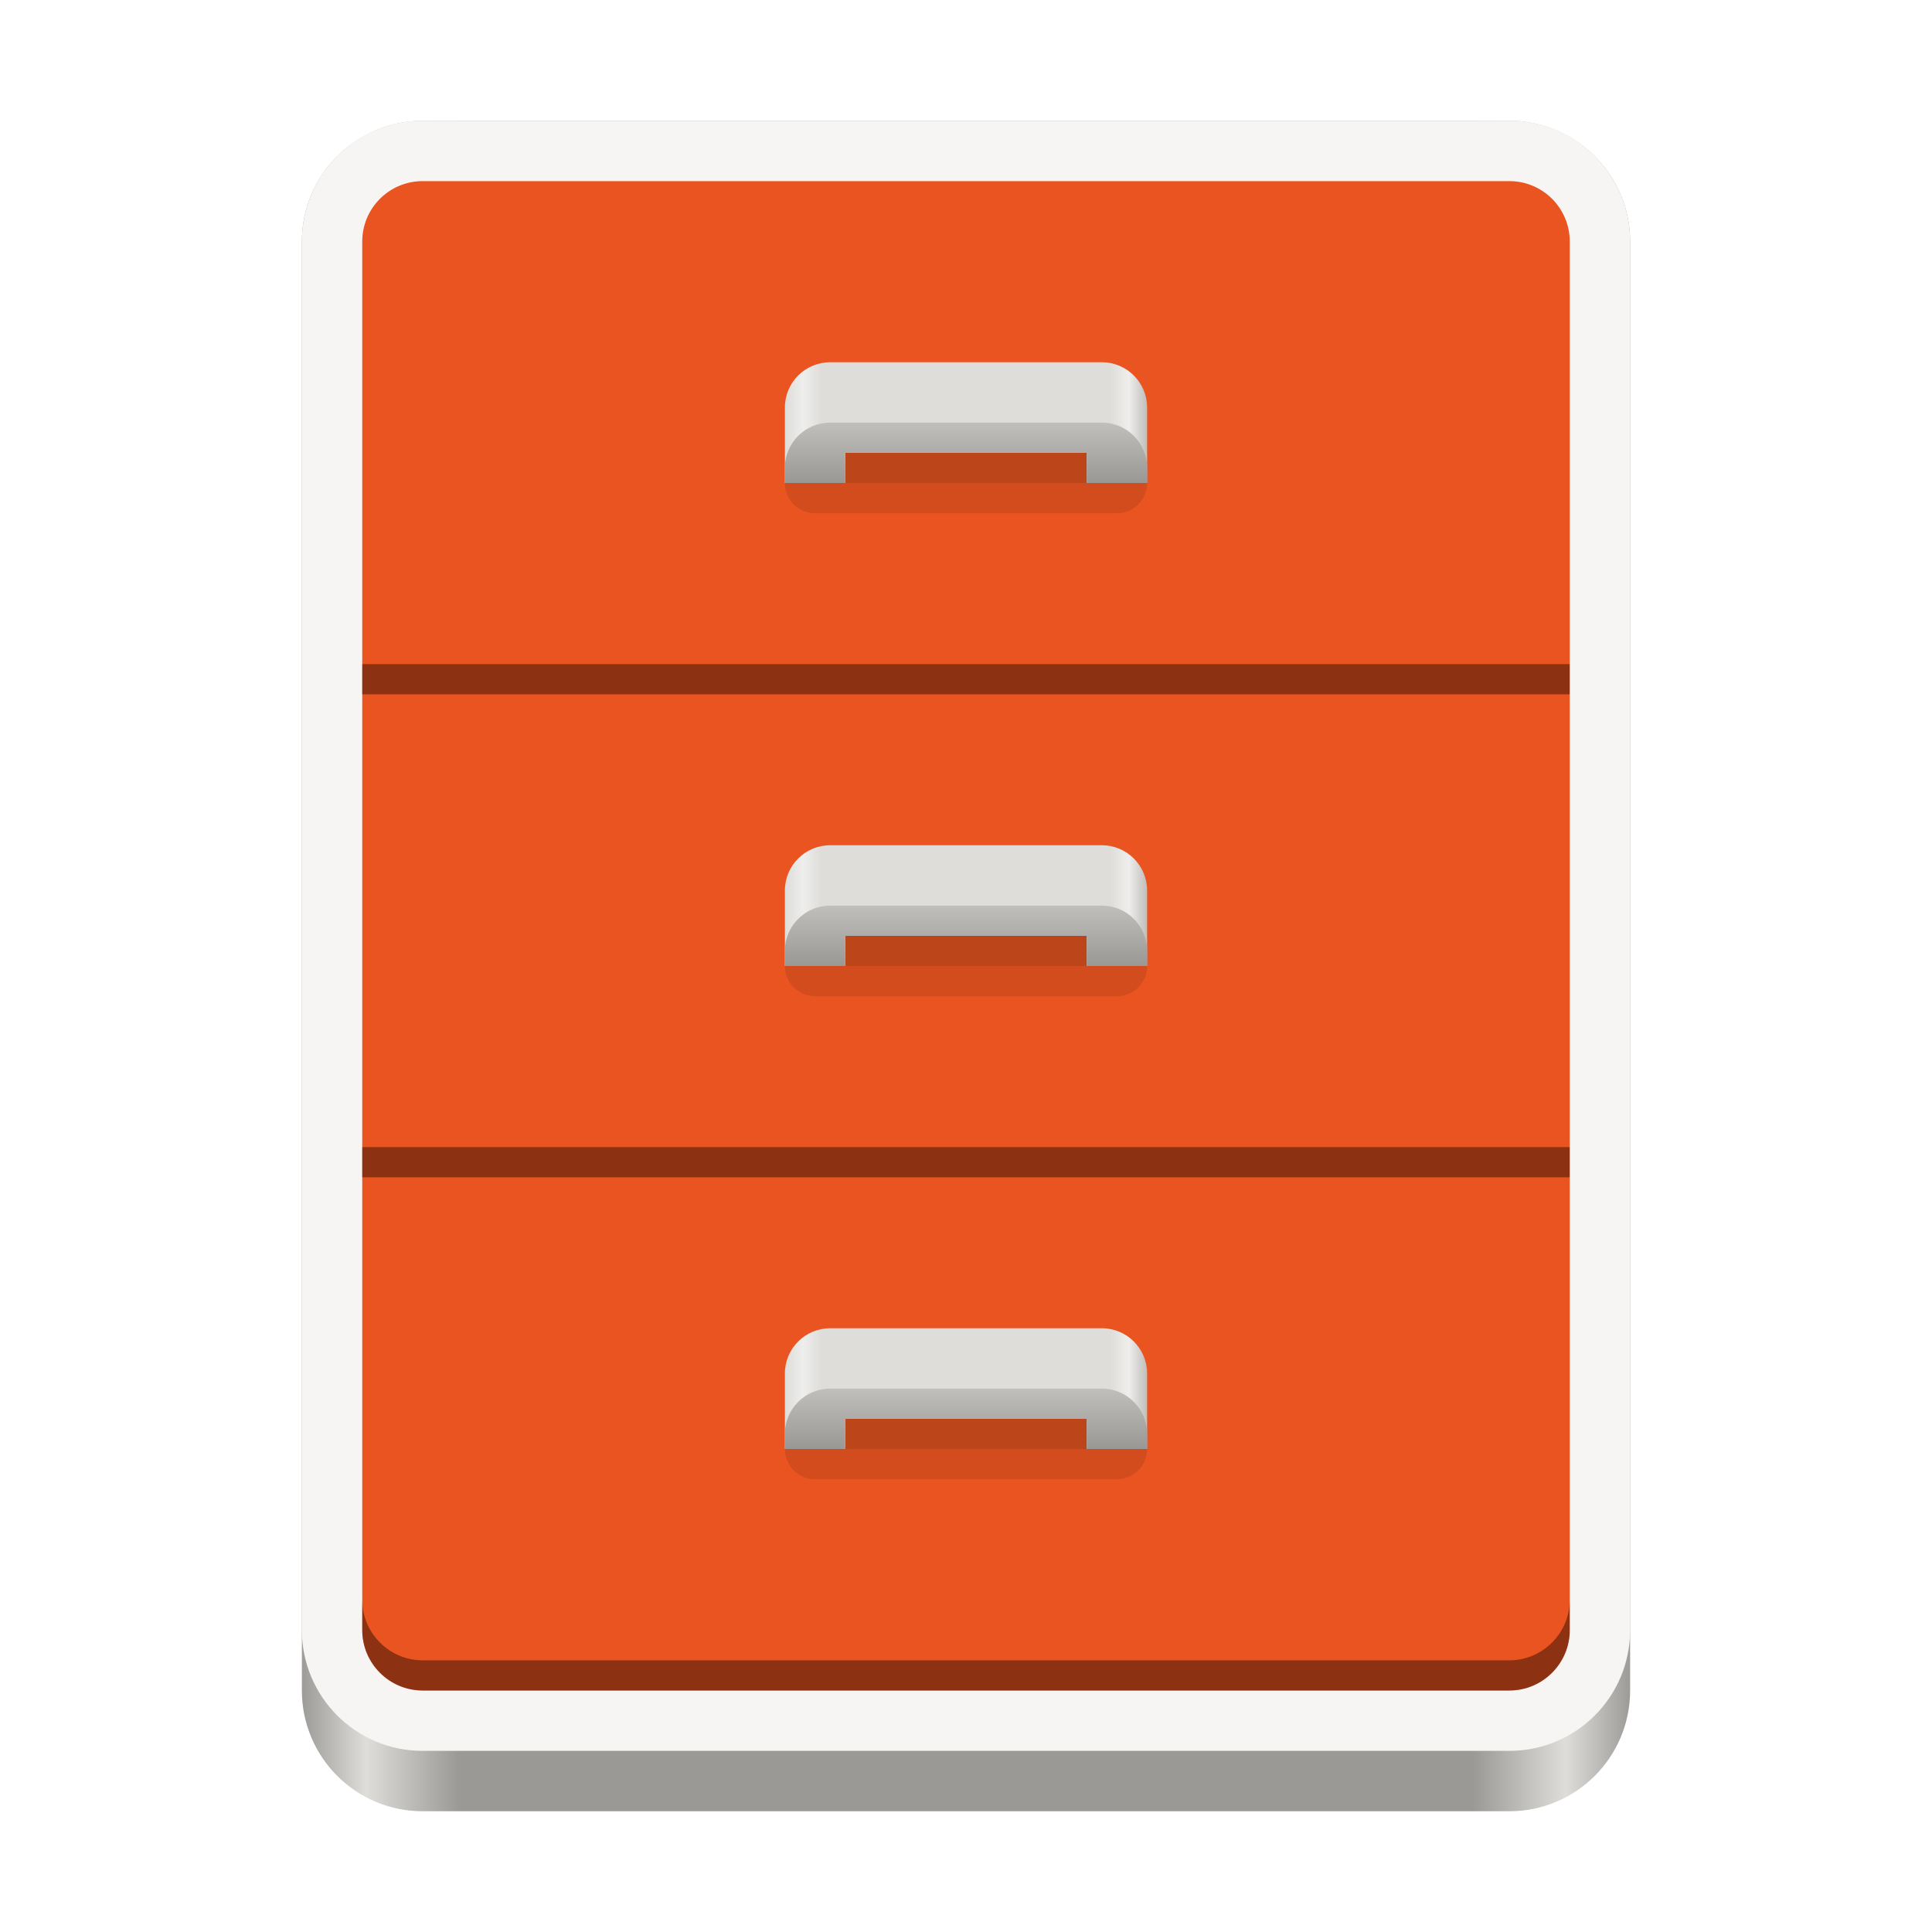
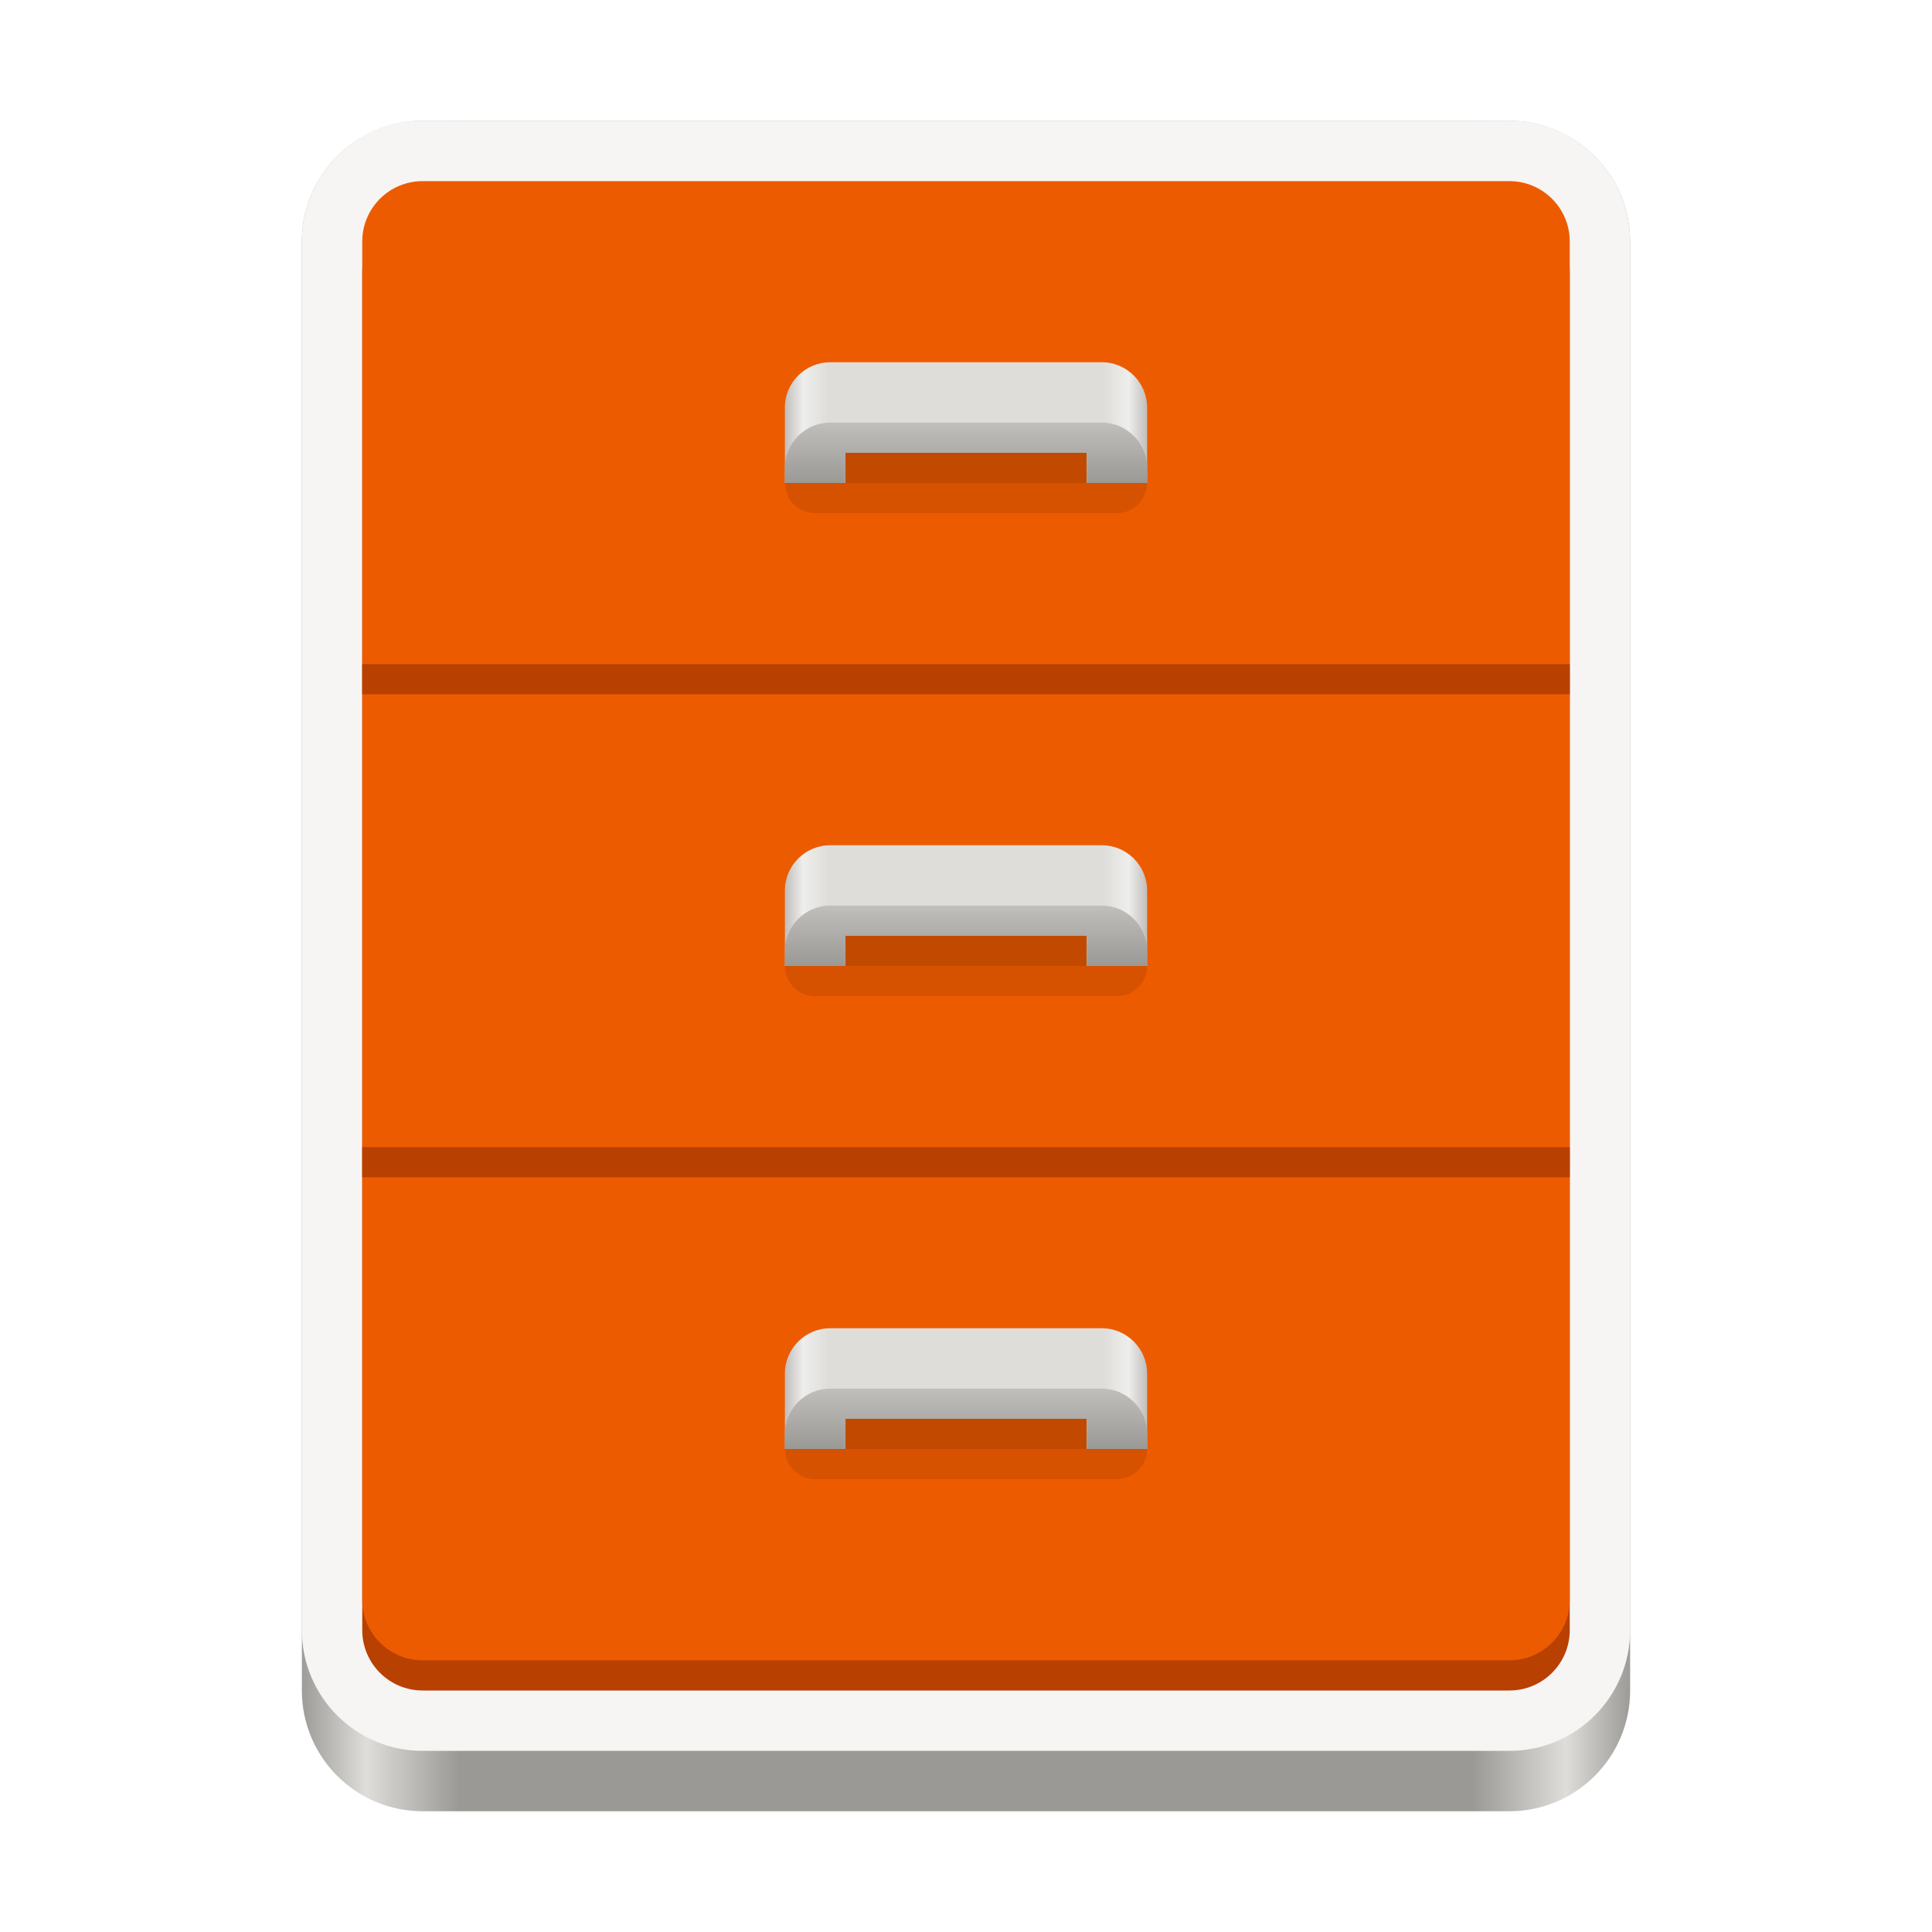
<svg xmlns="http://www.w3.org/2000/svg" width="128" height="128" viewBox="0 0 128 128">
  <defs>
    <linearGradient id="corners">
      <stop offset="0" stop-color="#9A9996" />
      <stop offset="5%" stop-color="#DEDDDA" />
      <stop offset="12%" stop-color="#9A9996" />
      <stop offset="88%" stop-color="#9A9996" />
      <stop offset="95%" stop-color="#DEDDDA" />
      <stop offset="1" stop-color="#9A9996" />
    </linearGradient>
    <linearGradient id="handles">
-       <stop offset="0" stop-color="#DEDDDA" />
+       <stop offset="0" stop-color="#C0BFBC" />
      <stop offset="5%" stop-color="#EEEEEC" />
-       <stop offset="10%" stop-color="#DEDDDA" />
-       <stop offset="90%" stop-color="#DEDDDA" />
+       <stop offset="12%" stop-color="#DEDDDA" />
+       <stop offset="88%" stop-color="#DEDDDA" />
      <stop offset="95%" stop-color="#EEEEEC" />
      <stop offset="1" stop-color="#C0BFBC" />
    </linearGradient>
-     <linearGradient id="downers" x1="0" y1="0" x2="0" y2="0.5">
+     <linearGradient id="downers" x1="0" y1="0" x2="0" y2="1">
      <stop offset="0" stop-color="#C0BFBC" />
-       <stop offset="1" stop-color="#999894" />
+       <stop offset="1" stop-color="#9A9996" />
    </linearGradient>
-     <clipPath id="handler">
-       <path d="M0 0L24 0L24 8L20 8L20 6L4 6L4 8L0 8Z" />
-     </clipPath>
+     <g id="handler">
+       <g fill="#000000" fill-opacity="10%">
+         <rect width="24" height="4" rx="2" y="6" />
+         <rect width="16" height="2" x="4" y="6" />
+       </g>
+       <path d="M20 5L20 8L24 8L24 3C24 1.35 22.65 0 21 0L3 0C1.35 0 0 1.35 0 3L0 8L4 8L4 5Z" fill="url(#handles)" />
+       <path d="M20 6L20 8L24 8L24 7C24 5.35 22.65 4 21 4L3 4C1.35 4 0 5.35 0 7L0 8L4 8L4 6Z" fill="url(#downers)" />
+     </g>
  </defs>
  <rect width="88" height="112" rx="8" x="20" y="8" fill="url(#corners)" />
  <rect width="88" height="108" rx="8" x="20" y="8" fill="#F6F5F4" />
-   <rect width="80" height="100" rx="4" x="24" y="12" fill="#E95420" />
-   <g fill="#000000" opacity="40%">
-     <path d="M0 0C0 2.2 1.8 4 4 4L76 4C78.2 4 80 2.2 80 0L80 2C80 4.2 78.2 6 76 6L4 6C1.8 6 0 4.2 0 2Z" transform="translate(24 106)" />
+   <rect width="80" height="98" rx="4" x="24" y="14" fill="#B84000" />
+   <rect width="80" height="98" rx="4" x="24" y="12" fill="#ED5B00" />
+   <g fill="#B84000">
    <rect width="80" height="2" x="24" y="76" />
    <rect width="80" height="2" x="24" y="44" />
  </g>
-   <g transform="translate(52 24)">
-     <g fill="#000000" fill-opacity="10%">
-       <rect width="24" height="4" rx="2" y="6" />
-       <rect width="16" height="2" x="4" y="6" />
-     </g>
-     <g clip-path="url(#handler)">
-       <rect width="24" height="12" rx="3" fill="url(#handles)" />
-       <rect width="24" height="8" rx="3" y="4" fill="url(#downers)" />
-     </g>
-   </g>
-   <g transform="translate(52 56)">
-     <g fill="#000000" fill-opacity="10%">
-       <rect width="24" height="4" rx="2" y="6" />
-       <rect width="16" height="2" x="4" y="6" />
-     </g>
-     <g clip-path="url(#handler)">
-       <rect width="24" height="12" rx="3" fill="url(#handles)" />
-       <rect width="24" height="8" rx="3" y="4" fill="url(#downers)" />
-     </g>
-   </g>
-   <g transform="translate(52 88)">
-     <g fill="#000000" fill-opacity="10%">
-       <rect width="24" height="4" rx="2" y="6" />
-       <rect width="16" height="2" x="4" y="6" />
-     </g>
-     <g clip-path="url(#handler)">
-       <rect width="24" height="12" rx="3" fill="url(#handles)" />
-       <rect width="24" height="8" rx="3" y="4" fill="url(#downers)" />
-     </g>
-   </g>
+   <use href="#handler" x="52" y="24" />
+   <use href="#handler" x="52" y="56" />
+   <use href="#handler" x="52" y="88" />
</svg>
